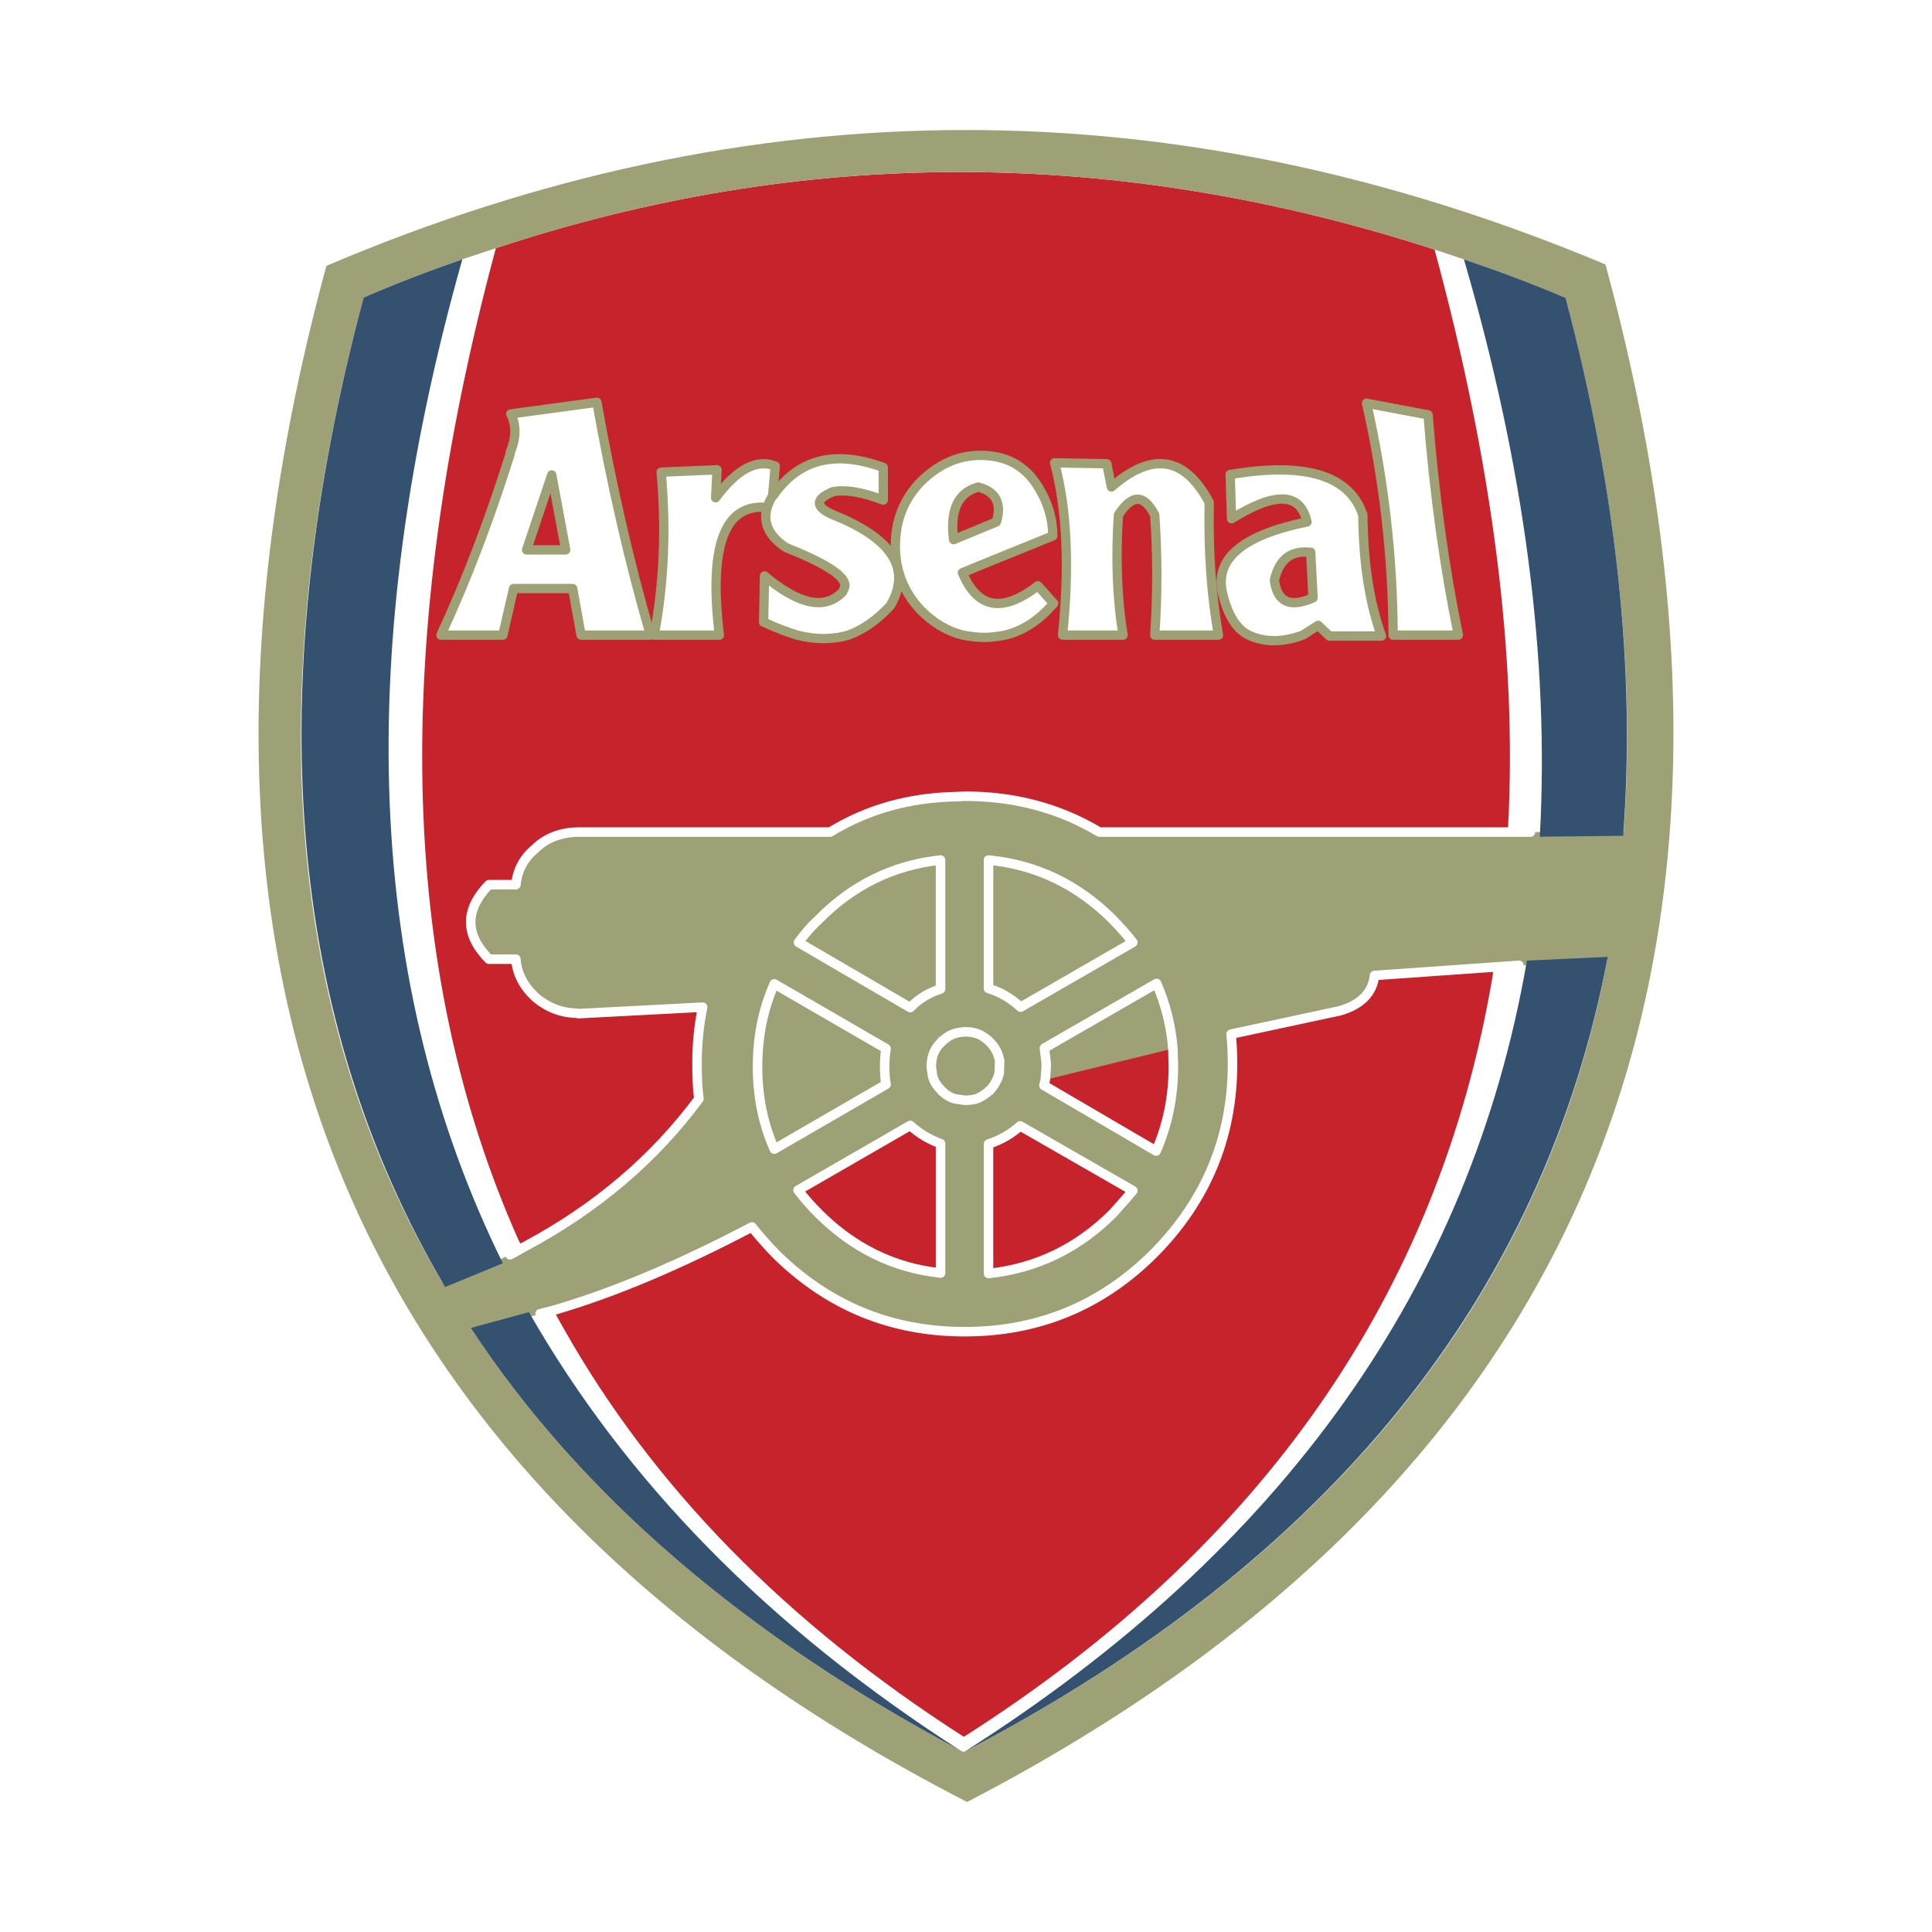
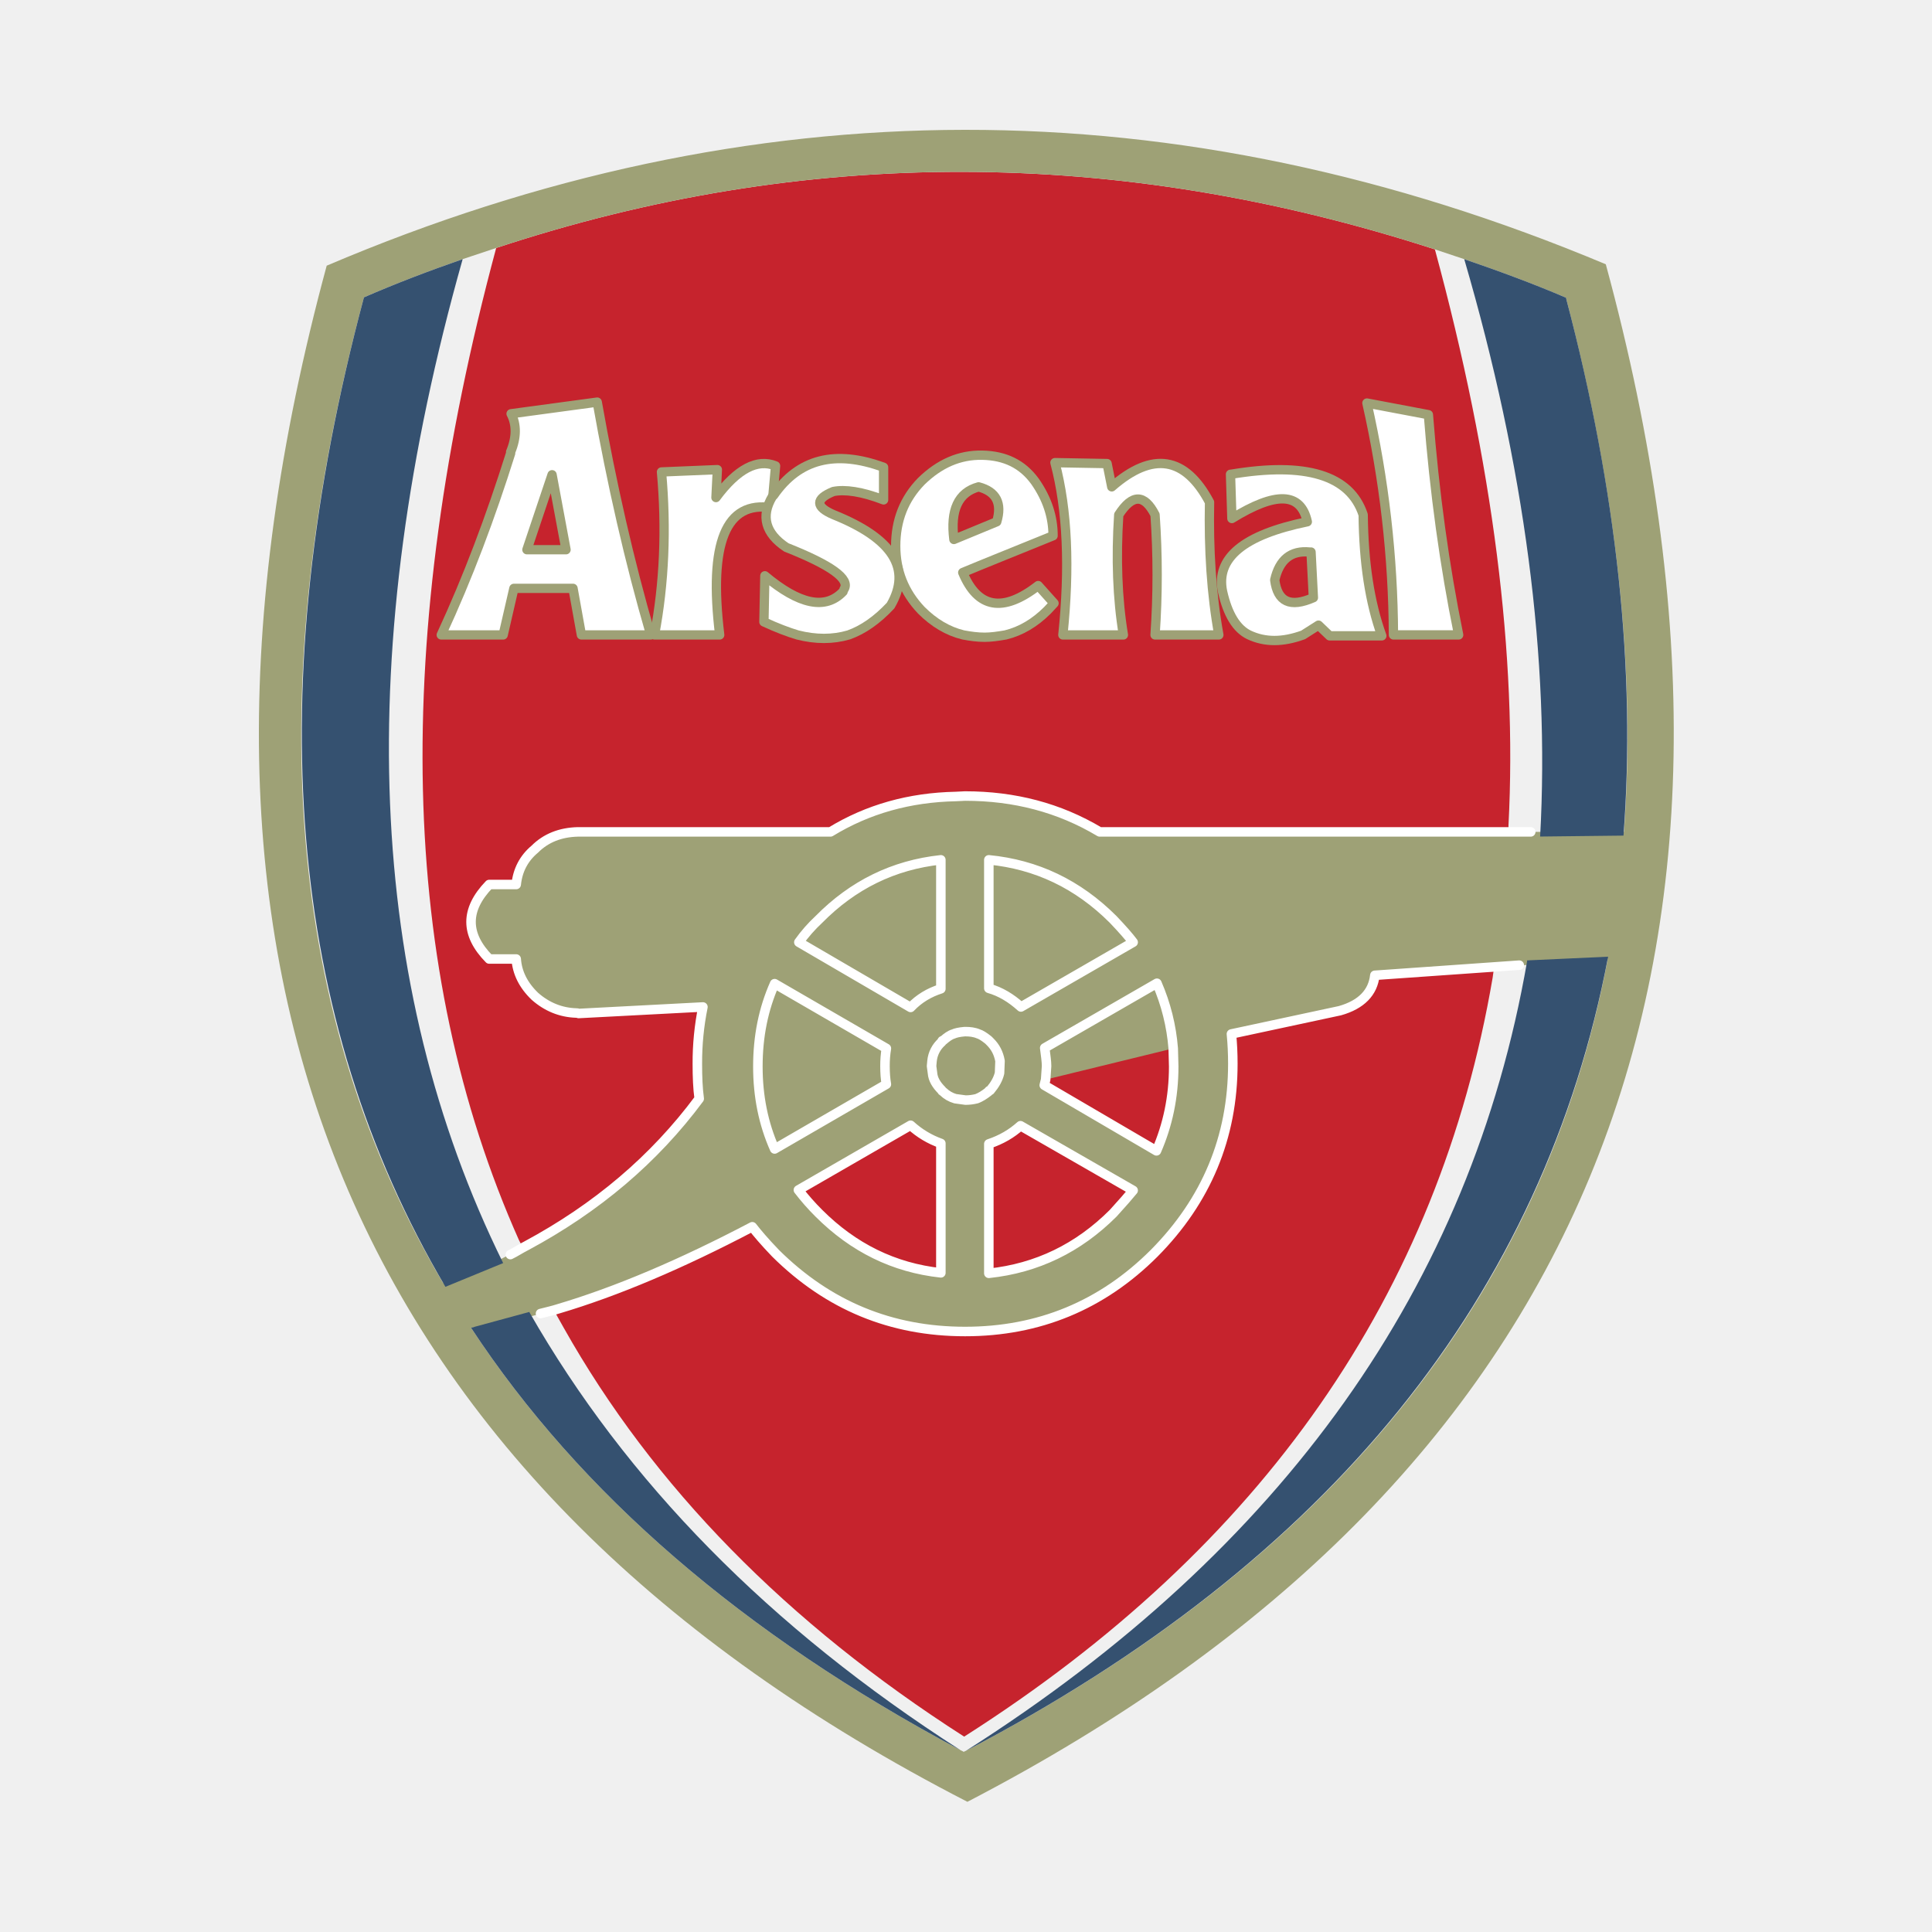
- <svg xmlns="http://www.w3.org/2000/svg" width="2500" height="2500" viewBox="0 0 192.756 192.756">
-   <path fill-rule="evenodd" clip-rule="evenodd" fill="#fff" d="M0 0h192.756v192.756H0V0z" />
-   <path d="M50.913 45.107v.14m13.983 18.118h.372" fill="none" stroke="#9ea176" stroke-width=".929" stroke-linecap="round" stroke-linejoin="round" stroke-miterlimit="2.613" />
-   <path d="M150.469 83.016v-.65c.883-16.91-1.533-36.05-7.342-57.467-31.682-10.267-62.901-10.312-93.655-.139-10.499 39.023-9.755 72.007 2.277 98.998.139.232.232.465.372.744 0 0 1.068 2.045 3.159 6.225h-.046c.279.557.65 1.162.976 1.766 8.919 15.842 22.252 29.453 39.952 40.789 29.779-18.955 47.339-44.18 52.728-75.725.047-.371.094-.742.186-1.068h-.047l1.44-13.473z" fill-rule="evenodd" clip-rule="evenodd" fill="#c6232d" />
-   <path d="M160.178 26.386C117.438 8.454 74.883 8.5 32.562 26.525c-19.093 70.428 2.23 121.53 63.924 153.26 61.555-31.963 82.785-83.111 63.692-153.399zm-14.123-.511c3.531 1.208 6.922 2.463 10.174 3.856v.093c5.018 19.187 6.969 36.886 5.762 53.192H109.68c-4.043-2.416-8.502-3.577-13.426-3.577l-.929.046c-4.6.093-8.781 1.255-12.498 3.531H57.602c-1.719.046-3.159.604-4.274 1.719-1.115.929-1.719 2.137-1.858 3.53h-2.694c-2.417 2.509-2.417 4.971 0 7.433h2.694c.092 1.348.697 2.602 1.858 3.717 1.208 1.068 2.602 1.625 4.135 1.672.093 0 .14 0 .232.047l12.404-.65a27.892 27.892 0 0 0-.557 5.668c0 1.301.046 2.461.186 3.484-4.553 6.131-10.406 11.055-17.607 14.865l-2.137 1.115c-1.672.789-3.624 1.578-5.807 2.416-15.703-26.574-18.351-59.326-7.898-98.348 3.205-1.395 6.504-2.648 9.849-3.811l3.345-1.114c30.754-10.174 61.974-10.128 93.655.139l2.927.977zm-57.792 80.508c0 .697.046 1.303.139 1.812l-11.15 6.457c-1.115-2.508-1.672-5.248-1.672-8.223 0-3.02.557-5.76 1.672-8.27l11.15 6.459a10.452 10.452 0 0 0-.139 1.765zm7.944-3.438h.093c.418 0 .883.047 1.301.232.186.047.51.232.975.605l.186.186c.512.51.836 1.115.977 1.904l-.047 1.207c-.139.605-.465 1.162-.93 1.719-.092 0-.139.047-.186.141-.418.324-.789.557-1.162.697a4.619 4.619 0 0 1-1.114.139l-1.022-.139a2.886 2.886 0 0 1-1.208-.697c-.093-.047-.139-.094-.139-.141-.557-.557-.883-1.113-.929-1.719l-.093-.697.046-.51a2.919 2.919 0 0 1 .976-1.904c0-.094.046-.141.139-.141.372-.324.697-.557 1.022-.65.186-.091.558-.185 1.115-.232zm-2.37-4.273c-1.161.371-2.183.977-3.02 1.859l-11.149-6.505a14.81 14.81 0 0 1 1.998-2.276c3.391-3.438 7.433-5.436 12.171-5.946v12.868zm-12.171 22.392a22.854 22.854 0 0 1-2.044-2.322l11.196-6.459a8.834 8.834 0 0 0 3.02 1.812v12.916c-4.692-.511-8.734-2.509-12.172-5.947zm-6.643 1.348c.464.604 1.208 1.486 2.323 2.646 5.25 5.203 11.521 7.805 18.908 7.805 7.34 0 13.659-2.602 18.862-7.805 5.203-5.248 7.852-11.566 7.852-18.906 0-1.023-.047-1.998-.141-2.975l10.824-2.322c2.137-.604 3.299-1.812 3.484-3.531l23.229-1.579c-6.41 33.681-27.734 60.022-64.063 78.976-.094 0-.14.047-.14.094l-.372-.188c-21.695-11.566-37.955-25.596-48.825-42.135 1.672-.232 3.67-.604 6.039-1.16l2.23-.605c5.946-1.719 12.543-4.506 19.79-8.315zm23.6 4.645v-12.914c1.254-.418 2.275-1.021 3.158-1.812l11.242 6.457c-.416.512-1.068 1.256-1.996 2.277-3.484 3.484-7.619 5.482-12.404 5.992zm14.4-33.031l-11.195 6.458c-.975-.883-2.045-1.533-3.205-1.859V85.804c4.738.464 8.873 2.416 12.404 5.946.928.975 1.58 1.719 1.996 2.276zm2.372 4.089a20.316 20.316 0 0 1 1.625 6.504l.047 1.811c0 3.066-.604 5.854-1.719 8.41l-11.197-6.551.141-.559.092-1.348c0-.463-.092-1.068-.186-1.811l11.197-6.456z" fill-rule="evenodd" clip-rule="evenodd" fill="#9ea176" />
-   <path d="M104.291 107.73l12.729-3.111a20.316 20.316 0 0 0-1.625-6.504l-11.197 6.457c.094.742.186 1.348.186 1.811l-.093 1.347zM101.828 100.484l11.195-6.458c-.416-.557-1.068-1.301-1.996-2.276-3.531-3.53-7.666-5.482-12.404-5.946v12.821c1.16.326 2.231.977 3.205 1.859zM98.576 103.783c-.465-.373-.789-.559-.975-.605-.418-.186-.883-.232-1.301-.232h-.094c-.557.047-.929.141-1.114.232-.325.094-.651.326-1.022.65-.093 0-.139.047-.139.141a2.926 2.926 0 0 0-.976 1.904l-.046.51.093.697c.046.605.372 1.162.929 1.719 0 .047.046.094.139.141.326.324.743.557 1.208.697l1.022.139c.371 0 .743-.047 1.114-.139.373-.141.744-.373 1.162-.697.047-.094.094-.141.186-.141.465-.557.791-1.113.93-1.719l.047-1.207c-.141-.789-.465-1.395-.977-1.904l-.186-.186zM90.818 100.531c.836-.883 1.858-1.488 3.02-1.859V85.804c-4.738.511-8.78 2.508-12.171 5.946-.604.558-1.3 1.301-1.998 2.276l11.149 6.505zM88.263 106.383c0-.65.046-1.207.139-1.764l-11.15-6.459c-1.115 2.51-1.672 5.25-1.672 8.27 0 2.975.557 5.715 1.672 8.223l11.15-6.457a10.262 10.262 0 0 1-.139-1.813z" fill-rule="evenodd" clip-rule="evenodd" fill="#9ea176" />
-   <path d="M152.326 95.838v.093c-5.621 32.333-24.297 58.627-56.026 78.79 36.282-18.953 57.653-45.342 64.11-79.254l-8.084.371zM52.771 130.912l-5.807 1.58c10.871 16.539 27.13 30.568 48.825 42.135-19.047-12.217-33.356-26.805-43.018-43.715zM156.229 29.73c-3.252-1.393-6.643-2.648-10.174-3.856 6.039 20.674 8.549 39.906 7.572 57.606l8.316-.093c1.254-16.492-.65-34.332-5.715-53.564v-.093h.001zM46.127 25.875c-3.345 1.162-6.644 2.416-9.849 3.811-10.406 38.976-7.712 71.868 8.13 98.719l5.76-2.369C36.464 98.254 35.117 64.852 46.127 25.875z" fill-rule="evenodd" clip-rule="evenodd" fill="#355170" />
-   <path d="M59.553 40.137l-8.594 1.161c.558 1.069.558 2.369-.046 3.809v.14c-1.999 6.364-4.274 12.404-6.922 18.118h6.178l1.069-4.646h5.9l.836 4.646h6.922c-2.138-7.34-3.903-15.098-5.343-23.228zM56.44 54.863h-3.902l2.509-7.479 1.393 7.479z" fill-rule="evenodd" clip-rule="evenodd" fill="#fff" />
-   <path d="M55.047 47.384l1.393 7.479h-3.902l2.509-7.479zm-4.134-2.137c-1.999 6.364-4.274 12.404-6.922 18.118h6.178l1.069-4.646h5.9l.836 4.646h6.922c-2.137-7.34-3.903-15.098-5.343-23.228l-8.594 1.161c.558 1.069.558 2.369-.046 3.809" fill="none" stroke="#9ea176" stroke-width=".929" stroke-linecap="round" stroke-linejoin="round" stroke-miterlimit="2.613" />
-   <path d="M71.771 63.365c-1.115-9.199.604-13.426 5.203-12.683l.372-4.181c-1.812-.743-3.81.279-5.946 3.16l.139-2.787-5.574.232c.511 5.667.278 11.103-.697 16.26h6.503v-.001z" fill-rule="evenodd" clip-rule="evenodd" fill="#fff" />
-   <path d="M76.974 50.682c-4.6-.743-6.318 3.484-5.203 12.683h-6.504c.976-5.157 1.208-10.592.697-16.26l5.574-.232-.139 2.787c2.137-2.88 4.134-3.902 5.946-3.16l-.371 4.182z" fill="none" stroke="#9ea176" stroke-width=".929" stroke-linecap="round" stroke-linejoin="round" stroke-miterlimit="2.613" />
-   <path d="M138.994 63.365h6.504c-1.395-6.829-2.416-14.169-3.02-21.974l-6.133-1.161a107.086 107.086 0 0 1 2.649 23.135z" fill-rule="evenodd" clip-rule="evenodd" fill="#fff" />
-   <path d="M145.498 63.365c-1.395-6.829-2.416-14.169-3.02-21.974l-6.133-1.161a107.023 107.023 0 0 1 2.648 23.135h6.505z" fill="none" stroke="#9ea176" stroke-width=".929" stroke-linecap="round" stroke-linejoin="round" stroke-miterlimit="2.613" />
-   <path d="M105.127 60.206l-1.58-1.765c-3.529 2.74-6.039 2.276-7.526-1.301 1.999-.836 5.018-2.044 9.012-3.67 0-1.905-.604-3.716-1.811-5.435-1.256-1.719-2.975-2.555-5.25-2.602-2.277-.046-4.274.836-6.086 2.602-1.719 1.766-2.555 3.902-2.555 6.457 0 2.462.836 4.6 2.555 6.411 1.255 1.254 2.648 2.09 4.182 2.462h4.227c1.533-.372 2.928-1.208 4.182-2.462l.65-.697zm-7.525-11.615c1.764.465 2.367 1.626 1.811 3.484l-4.274 1.766c-.372-2.926.418-4.692 2.463-5.25z" fill-rule="evenodd" clip-rule="evenodd" fill="#fff" />
-   <path d="M99.412 52.076c.557-1.858-.047-3.019-1.811-3.484-2.045.558-2.834 2.323-2.463 5.25l4.274-1.766zm5.621 1.394c-3.994 1.625-7.014 2.834-9.012 3.67 1.487 3.578 3.997 4.042 7.526 1.301l1.58 1.765-.65.697c-1.254 1.254-2.648 2.09-4.182 2.462-.789.139-1.486.232-2.09.232-.697 0-1.394-.093-2.137-.232-1.534-.372-2.927-1.208-4.182-2.462-1.719-1.812-2.555-3.949-2.555-6.411 0-2.555.836-4.691 2.555-6.457 1.812-1.766 3.81-2.648 6.086-2.602 2.275.047 3.994.883 5.25 2.602 1.208 1.718 1.811 3.53 1.811 5.435z" fill="none" stroke="#9ea176" stroke-width=".929" stroke-linecap="round" stroke-linejoin="round" stroke-miterlimit="2.613" />
-   <path d="M121.572 63.365c-.744-4.088-1.021-8.502-.93-13.24-2.416-4.553-5.668-5.11-9.756-1.534l-.465-2.322-5.203-.093c1.256 4.738 1.488 10.499.791 17.189h6.039c-.604-3.624-.744-7.666-.465-11.986 1.348-2.091 2.555-2.091 3.623 0a85.923 85.923 0 0 1 0 11.986h6.366z" fill-rule="evenodd" clip-rule="evenodd" fill="#fff" />
-   <path d="M112.049 63.365h-6.039m15.562 0h-6.365m0 0a85.923 85.923 0 0 0 0-11.986c-1.068-2.091-2.275-2.091-3.623 0-.279 4.32-.139 8.362.465 11.986m-6.039 0c.697-6.69.465-12.451-.791-17.189l5.203.093.465 2.322c4.088-3.576 7.34-3.019 9.756 1.534-.092 4.738.186 9.151.93 13.24" fill="none" stroke="#9ea176" stroke-width=".929" stroke-linecap="round" stroke-linejoin="round" stroke-miterlimit="2.613" />
-   <path d="M88.124 49.893v-3.252c-4.831-1.766-8.455-.837-10.964 2.787l-.139.14c-1.162 1.951-.697 3.67 1.394 5.063 4.46 1.765 6.411 3.159 5.761 4.181l-.093.232c-1.765 1.858-4.367 1.301-7.805-1.579l-.093 4.599c1.301.604 2.416 1.022 3.345 1.301 1.811.464 3.531.464 5.11 0 1.44-.511 2.834-1.486 4.182-2.927 2.137-3.669.232-6.689-5.668-9.059-1.858-.79-1.858-1.579-.046-2.323 1.16-.232 2.832.001 5.016.837z" fill-rule="evenodd" clip-rule="evenodd" fill="#fff" />
-   <path d="M84.082 59.044c-1.765 1.858-4.367 1.301-7.805-1.579l-.093 4.599c1.301.604 2.416 1.022 3.345 1.301 1.811.464 3.531.464 5.11 0 1.44-.511 2.834-1.486 4.182-2.927 2.137-3.669.232-6.689-5.668-9.059-1.858-.79-1.858-1.579-.046-2.323 1.162-.232 2.833 0 5.017.836V46.64c-4.831-1.766-8.455-.837-10.964 2.787l-.139.14c-1.162 1.951-.697 3.67 1.394 5.063 4.46 1.765 6.411 3.159 5.761 4.181" fill="none" stroke="#9ea176" stroke-width=".929" stroke-linecap="round" stroke-linejoin="round" stroke-miterlimit="2.613" />
-   <path d="M122.779 47.337c0 1.022 0 2.463.094 4.414 4.367-2.695 6.875-2.648 7.525.324-6.363 1.301-9.152 3.624-8.455 6.969.512 2.276 1.395 3.717 2.648 4.321 1.58.743 3.346.743 5.389 0l1.533-.976 1.115 1.068h5.203v-.092c-1.209-3.252-1.812-7.248-1.859-11.986-1.298-3.949-5.712-5.296-13.193-4.042zm7.991 7.758l.234 4.554c-2.324 1.021-3.578.417-3.857-1.766.465-2.044 1.627-2.973 3.484-2.788h.139z" fill-rule="evenodd" clip-rule="evenodd" fill="#fff" />
-   <path d="M122.873 51.751c4.367-2.695 6.875-2.648 7.525.324-6.363 1.301-9.152 3.624-8.455 6.969.512 2.276 1.395 3.717 2.648 4.321 1.58.743 3.346.743 5.389 0l1.533-.976 1.115 1.068h5.203c-1.209-3.344-1.812-7.34-1.859-12.078-1.299-3.949-5.713-5.296-13.193-4.042h-.045l.139 4.414zm7.897 3.344l.234 4.554c-2.324 1.021-3.578.417-3.857-1.766.465-2.044 1.627-2.973 3.484-2.788" fill="none" stroke="#9ea176" stroke-width=".929" stroke-linecap="round" stroke-linejoin="round" stroke-miterlimit="2.613" />
-   <path d="M152.691 83.016H109.68c-4.043-2.416-8.502-3.577-13.426-3.577l-.929.046c-4.6.093-8.781 1.255-12.498 3.531H57.602c-1.719.046-3.159.604-4.274 1.719-1.115.929-1.719 2.137-1.858 3.53h-2.694c-2.417 2.509-2.417 4.971 0 7.433h2.694c.092 1.348.697 2.602 1.858 3.717 1.208 1.068 2.602 1.625 4.135 1.672.093 0 .14 0 .232.047l12.404-.65a27.892 27.892 0 0 0-.557 5.668c0 1.301.046 2.461.186 3.484-4.481 6.035-10.224 10.902-17.271 14.686-.543.275-1.124.656-1.571.867m37.377-18.806c0 .697.046 1.303.139 1.812l-11.15 6.457c-1.115-2.508-1.672-5.248-1.672-8.223 0-3.02.557-5.76 1.672-8.27l11.15 6.459a10.452 10.452 0 0 0-.139 1.765zm7.944-3.438h.093c.418 0 .883.047 1.301.232.186.047.51.232.975.605l.186.186c.512.51.836 1.115.977 1.904l-.047 1.207c-.139.605-.465 1.162-.93 1.719-.092 0-.139.047-.186.141-.418.324-.789.557-1.162.697a4.619 4.619 0 0 1-1.114.139l-1.022-.139a2.886 2.886 0 0 1-1.208-.697c-.093-.047-.139-.094-.139-.141-.557-.557-.883-1.113-.929-1.719l-.093-.697.046-.51a2.919 2.919 0 0 1 .976-1.904c0-.094.046-.141.139-.141.372-.324.697-.557 1.022-.65.186-.091.558-.185 1.115-.232zm-2.37-4.273c-1.161.371-2.183.977-3.02 1.859l-11.149-6.505a14.81 14.81 0 0 1 1.998-2.276c3.391-3.438 7.433-5.436 12.171-5.946v12.868zm-12.171 22.392a22.854 22.854 0 0 1-2.044-2.322l11.196-6.459a8.834 8.834 0 0 0 3.02 1.812v12.916c-4.692-.511-8.734-2.509-12.172-5.947zM53.894 131.07c.688-.178 1.206-.287 1.757-.465 5.837-1.729 12.294-4.475 19.372-8.193.464.604 1.208 1.486 2.323 2.646 5.25 5.203 11.521 7.805 18.908 7.805 7.34 0 13.659-2.602 18.862-7.805 5.203-5.248 7.852-11.566 7.852-18.906 0-1.023-.047-1.998-.141-2.975l10.824-2.322c2.137-.604 3.299-1.812 3.484-3.531l14.41-1.012m-52.922 30.745v-12.914c1.254-.418 2.275-1.021 3.158-1.812l11.242 6.457c-.416.512-1.068 1.256-1.996 2.277-3.484 3.484-7.619 5.482-12.404 5.992zm14.4-33.031l-11.195 6.458c-.975-.883-2.045-1.533-3.205-1.859V85.804c4.738.464 8.873 2.416 12.404 5.946.928.975 1.58 1.719 1.996 2.276zm2.372 4.089a20.316 20.316 0 0 1 1.625 6.504l.047 1.811c0 3.066-.604 5.854-1.719 8.41l-11.197-6.551.141-.559.092-1.348c0-.463-.092-1.068-.186-1.811l11.197-6.456z" fill="none" stroke="#fff" stroke-width=".949" stroke-linecap="round" stroke-linejoin="round" stroke-miterlimit="2.613" />
+ <svg xmlns="http://www.w3.org/2000/svg" width="2500" height="2500" viewBox="0 0 2500 2500" fill="none">
+   <path d="M660.754 584.789V586.605M842.11 821.591H846.935" stroke="#9EA176" stroke-width="12.049" stroke-miterlimit="2.613" stroke-linecap="round" stroke-linejoin="round" />
+   <path fill-rule="evenodd" clip-rule="evenodd" d="M1951.97 1076.46V1068.03C1963.42 848.71 1932.09 600.469 1856.75 322.696C1445.84 189.535 1040.94 188.951 642.065 320.893C505.895 827.012 515.544 1254.81 671.597 1604.87C673.399 1607.88 674.606 1610.9 676.421 1614.52C676.421 1614.52 690.273 1641.05 717.393 1695.26H716.796C720.415 1702.48 725.227 1710.33 729.455 1718.16C845.132 1923.63 1018.06 2100.16 1247.62 2247.19C1633.85 2001.35 1861.6 1674.18 1931.49 1265.05C1932.1 1260.24 1932.71 1255.43 1933.91 1251.2H1933.3L1951.97 1076.46Z" fill="#C6232D" />
+   <path fill-rule="evenodd" clip-rule="evenodd" d="M2077.9 341.982C1523.57 109.409 971.639 110.005 422.746 343.785C175.114 1257.22 451.668 1920 1251.83 2331.53C2050.18 1916.98 2325.53 1253.6 2077.9 341.982ZM1894.72 335.355C1940.52 351.022 1984.5 367.299 2026.68 385.366V386.572C2091.76 635.423 2117.06 864.975 2101.41 1076.46H1422.95C1370.51 1045.13 1312.68 1030.07 1248.82 1030.07L1236.77 1030.66C1177.11 1031.87 1122.88 1046.94 1074.67 1076.46H747.509C725.214 1077.06 706.537 1084.29 692.076 1098.76C677.615 1110.8 669.781 1126.47 667.978 1144.54H633.038C601.69 1177.08 601.69 1209.01 633.038 1240.94H667.978C669.171 1258.43 677.018 1274.69 692.076 1289.15C707.743 1303 725.823 1310.23 745.706 1310.84C746.912 1310.84 747.522 1310.84 748.715 1311.45L909.592 1303.02C904.682 1327.21 902.261 1351.84 902.368 1376.53C902.368 1393.4 902.964 1408.45 904.78 1421.72C845.729 1501.23 769.817 1565.1 676.421 1614.51L648.705 1628.97C627.02 1639.21 601.703 1649.44 573.39 1660.31C369.725 1315.65 335.381 890.863 470.954 384.757C512.523 366.664 555.31 350.413 598.694 335.329L642.078 320.881C1040.95 188.926 1445.87 189.523 1856.76 322.683L1894.72 335.355ZM1145.17 1379.52C1145.17 1388.56 1145.77 1396.42 1146.98 1403.03L1002.36 1486.77C987.903 1454.24 980.679 1418.71 980.679 1380.12C980.679 1340.95 987.903 1305.42 1002.36 1272.86L1146.98 1356.63C1145.73 1364.2 1145.13 1371.86 1145.17 1379.52ZM1248.21 1334.93H1249.41C1254.83 1334.93 1260.86 1335.54 1266.29 1337.94C1268.7 1338.55 1272.9 1340.95 1278.93 1345.79L1281.34 1348.2C1287.98 1354.82 1292.19 1362.66 1294.02 1372.9L1293.41 1388.55C1291.6 1396.4 1287.38 1403.62 1281.34 1410.85C1280.15 1410.85 1279.54 1411.46 1278.93 1412.68C1273.51 1416.88 1268.7 1419.9 1263.86 1421.72C1259.14 1422.9 1254.28 1423.51 1249.41 1423.52L1236.16 1421.72C1230.27 1420.03 1224.9 1416.92 1220.49 1412.68C1219.28 1412.07 1218.69 1411.46 1218.69 1410.85C1211.46 1403.62 1207.24 1396.41 1206.64 1388.55L1205.43 1379.51L1206.03 1372.9C1206.97 1363.36 1211.49 1354.54 1218.69 1348.2C1218.69 1346.98 1219.28 1346.37 1220.49 1346.37C1225.31 1342.17 1229.53 1339.15 1233.75 1337.94C1236.16 1336.76 1240.98 1335.54 1248.21 1334.93ZM1217.47 1279.51C1202.41 1284.33 1189.16 1292.19 1178.3 1303.63L1033.7 1219.26C1041.31 1208.56 1049.99 1198.67 1059.61 1189.74C1103.59 1145.15 1156.02 1119.23 1217.47 1112.62V1279.51ZM1059.61 1569.93C1050.11 1560.51 1041.25 1550.44 1033.1 1539.82L1178.31 1456.05C1189.66 1466.43 1202.98 1474.42 1217.48 1479.55V1647.06C1156.63 1640.44 1104.2 1614.52 1059.61 1569.93ZM973.455 1587.42C979.473 1595.25 989.123 1606.69 1003.58 1621.73C1071.68 1689.22 1153.01 1722.96 1248.82 1722.96C1344.01 1722.96 1425.97 1689.22 1493.45 1621.73C1560.93 1553.67 1595.29 1471.73 1595.29 1376.53C1595.29 1363.26 1594.68 1350.62 1593.46 1337.94L1733.85 1307.83C1761.56 1299.99 1776.63 1284.33 1779.03 1262.03L2080.31 1241.55C1997.17 1678.39 1720.6 2020.02 1249.43 2265.85C1248.21 2265.85 1247.61 2266.46 1247.61 2267.07L1242.79 2264.63C961.406 2114.62 750.518 1932.66 609.536 1718.15C631.222 1715.14 657.135 1710.32 687.861 1703.11L716.783 1695.26C793.902 1672.97 879.463 1636.82 973.455 1587.42ZM1279.54 1647.66V1480.17C1295.81 1474.75 1309.05 1466.93 1320.5 1456.67L1466.31 1540.41C1460.91 1547.06 1452.45 1556.7 1440.42 1569.95C1395.23 1615.13 1341.6 1641.05 1279.54 1647.66ZM1466.31 1219.26L1321.11 1303.02C1308.46 1291.56 1294.59 1283.13 1279.54 1278.91V1112.62C1340.99 1118.64 1394.62 1143.95 1440.42 1189.74C1452.45 1202.38 1460.91 1212.03 1466.31 1219.26ZM1497.07 1272.29C1508.72 1299.05 1515.84 1327.55 1518.15 1356.65L1518.76 1380.13C1518.76 1419.9 1510.92 1456.06 1496.46 1489.21L1351.24 1404.25L1353.07 1396.99L1354.26 1379.51C1354.26 1373.51 1353.07 1365.66 1351.85 1356.02L1497.07 1272.29Z" fill="#9EA176" />
+   <path fill-rule="evenodd" clip-rule="evenodd" d="M1353.05 1396.99L1518.15 1356.65C1515.84 1327.55 1508.72 1299.05 1497.07 1272.29L1351.85 1356.04C1353.07 1365.66 1354.26 1373.52 1354.26 1379.52L1353.05 1396.99ZM1321.11 1303.02L1466.31 1219.26C1460.91 1212.03 1452.45 1202.38 1440.42 1189.74C1394.62 1143.95 1340.99 1118.64 1279.54 1112.62V1278.9C1294.59 1283.13 1308.48 1291.58 1321.11 1303.02ZM1278.93 1345.8C1272.9 1340.96 1268.7 1338.55 1266.29 1337.96C1260.86 1335.54 1254.83 1334.95 1249.41 1334.95H1248.19C1240.97 1335.56 1236.14 1336.78 1233.75 1337.96C1229.53 1339.17 1225.3 1342.18 1220.49 1346.39C1219.28 1346.39 1218.69 1347 1218.69 1348.21C1211.5 1354.55 1206.98 1363.38 1206.03 1372.91L1205.43 1379.52L1206.64 1388.56C1207.24 1396.41 1211.46 1403.63 1218.69 1410.86C1218.69 1411.47 1219.28 1412.08 1220.49 1412.69C1224.72 1416.89 1230.13 1419.91 1236.16 1421.73L1249.41 1423.53C1254.22 1423.53 1259.05 1422.92 1263.86 1421.73C1268.7 1419.9 1273.51 1416.89 1278.93 1412.69C1279.54 1411.47 1280.15 1410.86 1281.34 1410.86C1287.38 1403.63 1291.6 1396.42 1293.41 1388.56L1294.02 1372.91C1292.19 1362.68 1287.98 1354.82 1281.34 1348.21L1278.93 1345.8ZM1178.31 1303.62C1189.16 1292.17 1202.41 1284.33 1217.48 1279.51V1112.62C1156.03 1119.25 1103.61 1145.15 1059.63 1189.74C1051.79 1196.97 1042.77 1206.61 1033.71 1219.26L1178.31 1303.62ZM1145.17 1379.52C1145.17 1371.09 1145.77 1363.87 1146.98 1356.65L1002.36 1272.87C987.903 1305.43 980.679 1340.96 980.679 1380.13C980.679 1418.72 987.903 1454.26 1002.36 1486.78L1146.98 1403.04C1145.68 1395.27 1145.08 1387.4 1145.17 1379.52Z" fill="#9EA176" />
+   <path fill-rule="evenodd" clip-rule="evenodd" d="M1976.06 1242.76V1243.96C1903.15 1663.32 1660.93 2004.34 1249.41 2265.85C1719.98 2020.04 1997.16 1677.78 2080.9 1237.95L1976.06 1242.76ZM684.852 1697.66L609.536 1718.15C750.531 1932.66 961.406 2114.61 1242.79 2264.63C995.75 2106.18 810.166 1916.98 684.852 1697.66ZM2026.68 385.353C1984.5 367.286 1940.52 351.009 1894.72 335.342C1973.05 603.479 2005.6 852.913 1992.93 1082.48L2100.79 1081.27C2117.05 867.375 2092.36 635.994 2026.66 386.559V385.353H2026.68ZM598.681 335.355C555.297 350.426 512.51 366.69 470.941 384.783C335.978 890.292 370.919 1316.89 576.386 1665.14L651.091 1634.42C473.354 1274.09 455.884 840.877 598.681 335.355Z" fill="#355170" />
+   <path fill-rule="evenodd" clip-rule="evenodd" d="M772.813 520.33L661.35 535.388C668.587 549.253 668.587 566.113 660.754 584.79V586.606C634.827 669.145 605.321 747.483 570.977 821.592H651.104L664.969 761.334H741.491L752.333 821.592H842.11C814.381 726.394 791.489 625.774 772.813 520.33ZM732.438 711.323H681.83L714.371 614.322L732.438 711.323Z" fill="white" />
+   <path d="M660.754 586.606C634.827 669.145 605.321 747.483 570.977 821.592H651.104L664.969 761.334H741.491L752.333 821.592H842.11C814.394 726.394 791.489 625.774 772.813 520.33L661.35 535.388C668.587 549.253 668.587 566.113 660.754 584.79M714.371 614.322L732.438 711.323H681.83L714.371 614.322Z" stroke="#9EA176" stroke-width="12.049" stroke-miterlimit="2.613" stroke-linecap="round" stroke-linejoin="round" />
+   <path fill-rule="evenodd" clip-rule="evenodd" d="M931.278 821.591C916.816 702.282 939.111 647.459 998.759 657.096L1003.58 602.869C980.083 593.233 954.169 606.488 926.466 643.854L928.268 607.707L855.975 610.716C862.603 684.215 859.581 754.719 846.935 821.604L931.278 821.591Z" fill="white" />
+   <path d="M998.759 657.096C939.098 647.46 916.816 702.283 931.277 821.592H846.922C859.58 754.707 862.589 684.216 855.962 610.703L928.255 607.695L926.453 643.841C954.169 606.488 980.07 593.233 1003.57 602.857L998.759 657.096Z" stroke="#9EA176" stroke-width="12.049" stroke-miterlimit="2.613" stroke-linecap="round" stroke-linejoin="round" />
+   <path fill-rule="evenodd" clip-rule="evenodd" d="M1803.14 821.591H1887.5C1869.41 733.02 1856.16 637.822 1848.33 536.593L1768.79 521.535C1791.11 620.007 1802.63 720.621 1803.14 821.591Z" fill="white" />
+   <path d="M1887.5 821.591C1869.41 733.02 1856.16 637.822 1848.33 536.593L1768.79 521.535C1791.11 620.007 1802.63 720.621 1803.13 821.591H1887.5Z" stroke="#9EA176" stroke-width="12.049" stroke-miterlimit="2.613" stroke-linecap="round" stroke-linejoin="round" />
+   <path fill-rule="evenodd" clip-rule="evenodd" d="M1363.9 780.619L1343.4 757.727C1297.63 793.264 1265.08 787.246 1245.79 740.853C1271.72 730.011 1310.88 714.343 1362.68 693.254C1362.68 668.547 1354.84 645.059 1339.19 622.764C1322.9 600.469 1300.6 589.626 1271.1 589.016C1241.57 588.42 1215.67 599.859 1192.16 622.764C1169.87 645.668 1159.03 673.372 1159.03 706.509C1159.03 738.441 1169.87 766.17 1192.16 789.659C1208.44 805.923 1226.51 816.765 1246.4 821.59H1301.23C1321.11 816.765 1339.2 805.923 1355.47 789.659L1363.9 780.619ZM1266.3 629.975C1289.18 636.006 1297 651.064 1289.79 675.162L1234.35 698.066C1229.53 660.117 1239.78 637.212 1266.3 629.975Z" fill="white" />
+   <path d="M1289.77 675.174C1297 651.077 1289.16 636.019 1266.29 629.988C1239.76 637.225 1229.53 660.117 1234.34 698.079L1289.77 675.174ZM1362.68 693.254C1310.88 714.33 1271.71 730.011 1245.79 740.853C1265.08 787.259 1297.63 793.277 1343.4 757.727L1363.9 780.619L1355.47 789.659C1339.2 805.923 1321.12 816.765 1301.23 821.59C1290.99 823.393 1281.95 824.599 1274.12 824.599C1265.08 824.599 1256.04 823.393 1246.4 821.59C1226.51 816.765 1208.44 805.923 1192.16 789.659C1169.87 766.157 1159.03 738.441 1159.03 706.509C1159.03 673.372 1169.87 645.668 1192.16 622.764C1215.67 599.859 1241.58 588.42 1271.1 589.016C1300.6 589.626 1322.9 600.469 1339.19 622.764C1354.86 645.046 1362.68 668.547 1362.68 693.254Z" stroke="#9EA176" stroke-width="12.049" stroke-miterlimit="2.613" stroke-linecap="round" stroke-linejoin="round" />
+   <path fill-rule="evenodd" clip-rule="evenodd" d="M1577.18 821.592C1567.54 768.571 1563.94 711.323 1565.12 649.872C1533.79 590.821 1491.61 583.596 1438.59 629.976L1432.56 599.861L1365.08 598.654C1381.37 660.105 1384.38 734.824 1375.34 821.592H1453.66C1445.83 774.589 1444.01 722.165 1447.63 666.136C1465.11 639.016 1480.77 639.016 1494.62 666.136C1498.24 717.891 1498.24 769.836 1494.62 821.592H1577.18Z" fill="white" />
+   <path d="M1453.67 821.592H1375.35ZM1577.18 821.592H1494.63ZM1494.63 821.592C1498.25 769.836 1498.25 717.891 1494.63 666.136C1480.78 639.016 1465.13 639.016 1447.64 666.136C1444.02 722.165 1445.84 774.589 1453.67 821.592M1375.35 821.592C1384.39 734.824 1381.38 660.105 1365.09 598.654L1432.57 599.861L1438.6 629.976C1491.62 583.596 1533.8 590.821 1565.14 649.872C1563.94 711.323 1567.54 768.558 1577.18 821.592" stroke="#9EA176" stroke-width="12.049" stroke-miterlimit="2.613" stroke-linecap="round" stroke-linejoin="round" />
+   <path fill-rule="evenodd" clip-rule="evenodd" d="M1143.37 646.862V604.685C1080.72 581.78 1033.71 593.829 1001.17 640.831L999.369 642.647C984.298 667.951 990.329 690.246 1017.45 708.313C1075.29 731.205 1100.6 749.284 1092.17 762.54L1090.96 765.549C1068.07 789.646 1034.32 782.422 989.732 745.069L988.526 804.717C1005.4 812.551 1019.86 817.972 1031.91 821.591C1055.4 827.609 1077.71 827.609 1098.19 821.591C1116.86 814.963 1134.94 802.318 1152.42 783.628C1180.14 736.042 1155.43 696.874 1078.91 666.135C1054.81 655.889 1054.81 645.656 1078.32 636.007C1093.36 632.998 1115.05 636.02 1143.37 646.862Z" fill="white" />
+   <path d="M1090.95 765.548C1068.06 789.646 1034.31 782.422 989.719 745.069L988.513 804.717C1005.39 812.55 1019.85 817.972 1031.9 821.59C1055.38 827.608 1077.69 827.608 1098.17 821.59C1116.85 814.963 1134.93 802.317 1152.41 783.628C1180.13 736.042 1155.42 696.873 1078.9 666.135C1054.8 655.889 1054.8 645.655 1078.3 636.006C1093.37 632.997 1115.05 636.006 1143.37 646.849V604.671C1080.71 581.766 1033.71 593.815 1001.17 640.818L999.368 642.633C984.298 667.937 990.328 690.232 1017.45 708.299C1075.29 731.191 1100.6 749.271 1092.17 762.526" stroke="#9EA176" stroke-width="12.049" stroke-miterlimit="2.613" stroke-linecap="round" stroke-linejoin="round" />
+   <path fill-rule="evenodd" clip-rule="evenodd" d="M1592.84 613.711C1592.84 626.966 1592.84 645.655 1594.06 670.959C1650.7 636.006 1683.23 636.615 1691.66 675.162C1609.13 692.035 1572.96 722.164 1582 765.548C1588.64 795.067 1600.09 813.757 1616.34 821.59C1636.83 831.227 1659.74 831.227 1686.23 821.59L1706.12 808.932L1720.58 822.783H1788.06V821.59C1772.38 779.413 1764.56 727.585 1763.95 666.135C1747.11 614.917 1689.87 597.447 1592.84 613.711ZM1696.48 714.33L1699.52 773.395C1669.37 786.637 1653.11 778.803 1649.49 750.49C1655.52 723.98 1670.59 711.931 1694.68 714.33H1696.48Z" fill="white" />
+   <path d="M1696.48 714.33L1699.52 773.395C1669.37 786.637 1653.11 778.803 1649.49 750.49C1655.52 723.98 1670.59 711.931 1694.68 714.33M1594.06 670.959C1650.7 636.006 1683.23 636.615 1691.66 675.162C1609.13 692.035 1572.96 722.164 1582 765.548C1588.64 795.067 1600.09 813.757 1616.34 821.59C1636.83 831.227 1659.74 831.227 1686.23 821.59L1706.12 808.932L1720.58 822.783H1788.06C1772.38 779.413 1764.56 727.585 1763.95 666.135C1747.1 614.917 1689.85 597.447 1592.84 613.711H1592.26L1594.06 670.959Z" stroke="#9EA176" stroke-width="12.049" stroke-miterlimit="2.613" stroke-linecap="round" stroke-linejoin="round" />
+   <path d="M1980.79 1076.46H1422.95C1370.51 1045.12 1312.68 1030.07 1248.82 1030.07L1236.77 1030.66C1177.11 1031.87 1122.88 1046.94 1074.67 1076.46H747.509C725.214 1077.06 706.537 1084.29 692.076 1098.75C677.615 1110.8 669.781 1126.47 667.978 1144.54H633.038C601.69 1177.08 601.69 1209.01 633.038 1240.94H667.978C669.172 1258.42 677.018 1274.69 692.076 1289.15C707.744 1303 725.823 1310.23 745.706 1310.84C746.912 1310.84 747.522 1310.84 748.715 1311.45L909.592 1303.02C904.682 1327.21 902.261 1351.84 902.368 1376.53C902.368 1393.4 902.964 1408.45 904.78 1421.71C846.663 1499.99 772.177 1563.11 680.779 1612.19C673.737 1615.75 666.201 1620.7 660.404 1623.43M699.417 1699.71C708.34 1697.4 715.059 1695.99 722.205 1693.68C797.909 1671.25 881.655 1635.64 973.455 1587.42C979.473 1595.25 989.123 1606.69 1003.58 1621.73C1071.68 1689.22 1153.01 1722.96 1248.82 1722.96C1344.01 1722.96 1425.97 1689.22 1493.45 1621.73C1560.93 1553.67 1595.29 1471.73 1595.29 1376.53C1595.29 1363.26 1594.68 1350.61 1593.46 1337.94L1733.85 1307.83C1761.56 1299.99 1776.63 1284.33 1779.03 1262.03L1965.93 1248.91M1145.17 1379.52C1145.17 1388.56 1145.77 1396.42 1146.98 1403.02L1002.36 1486.77C987.903 1454.24 980.679 1418.71 980.679 1380.12C980.679 1340.95 987.903 1305.41 1002.36 1272.86L1146.98 1356.63C1145.73 1364.2 1145.13 1371.86 1145.17 1379.52ZM1248.21 1334.93H1249.41C1254.83 1334.93 1260.87 1335.54 1266.29 1337.94C1268.7 1338.55 1272.9 1340.95 1278.93 1345.79L1281.34 1348.2C1287.98 1354.82 1292.19 1362.66 1294.02 1372.9L1293.41 1388.55C1291.6 1396.4 1287.38 1403.62 1281.34 1410.85C1280.15 1410.85 1279.54 1411.46 1278.93 1412.67C1273.51 1416.88 1268.7 1419.9 1263.86 1421.71C1259.14 1422.9 1254.28 1423.51 1249.41 1423.52L1236.16 1421.71C1230.27 1420.03 1224.9 1416.92 1220.49 1412.67C1219.28 1412.06 1218.69 1411.46 1218.69 1410.85C1211.46 1403.62 1207.24 1396.41 1206.64 1388.55L1205.43 1379.51L1206.03 1372.9C1206.97 1363.36 1211.49 1354.53 1218.69 1348.2C1218.69 1346.98 1219.28 1346.37 1220.49 1346.37C1225.32 1342.17 1229.53 1339.15 1233.75 1337.94C1236.16 1336.76 1240.98 1335.54 1248.21 1334.93ZM1217.47 1279.51C1202.41 1284.33 1189.16 1292.19 1178.3 1303.62L1033.7 1219.26C1041.31 1208.56 1049.99 1198.67 1059.61 1189.74C1103.59 1145.15 1156.02 1119.23 1217.47 1112.62V1279.51ZM1059.61 1569.93C1050.11 1560.5 1041.25 1550.44 1033.1 1539.82L1178.31 1456.05C1189.66 1466.43 1202.98 1474.42 1217.48 1479.55V1647.06C1156.63 1640.44 1104.2 1614.52 1059.61 1569.93ZM1279.54 1647.66V1480.17C1295.81 1474.75 1309.05 1466.93 1320.5 1456.67L1466.31 1540.41C1460.91 1547.05 1452.45 1556.7 1440.42 1569.95C1395.23 1615.13 1341.6 1641.05 1279.54 1647.66ZM1466.31 1219.26L1321.11 1303.02C1308.46 1291.56 1294.59 1283.13 1279.54 1278.9V1112.62C1340.99 1118.64 1394.62 1143.95 1440.42 1189.74C1452.45 1202.38 1460.91 1212.03 1466.31 1219.26ZM1497.07 1272.29C1508.72 1299.05 1515.84 1327.55 1518.15 1356.65L1518.76 1380.13C1518.76 1419.9 1510.92 1456.06 1496.46 1489.21L1351.24 1404.24L1353.07 1396.99L1354.26 1379.51C1354.26 1373.51 1353.07 1365.66 1351.85 1356.02L1497.07 1272.29Z" stroke="white" stroke-width="12.308" stroke-miterlimit="2.613" stroke-linecap="round" stroke-linejoin="round" />
</svg>
